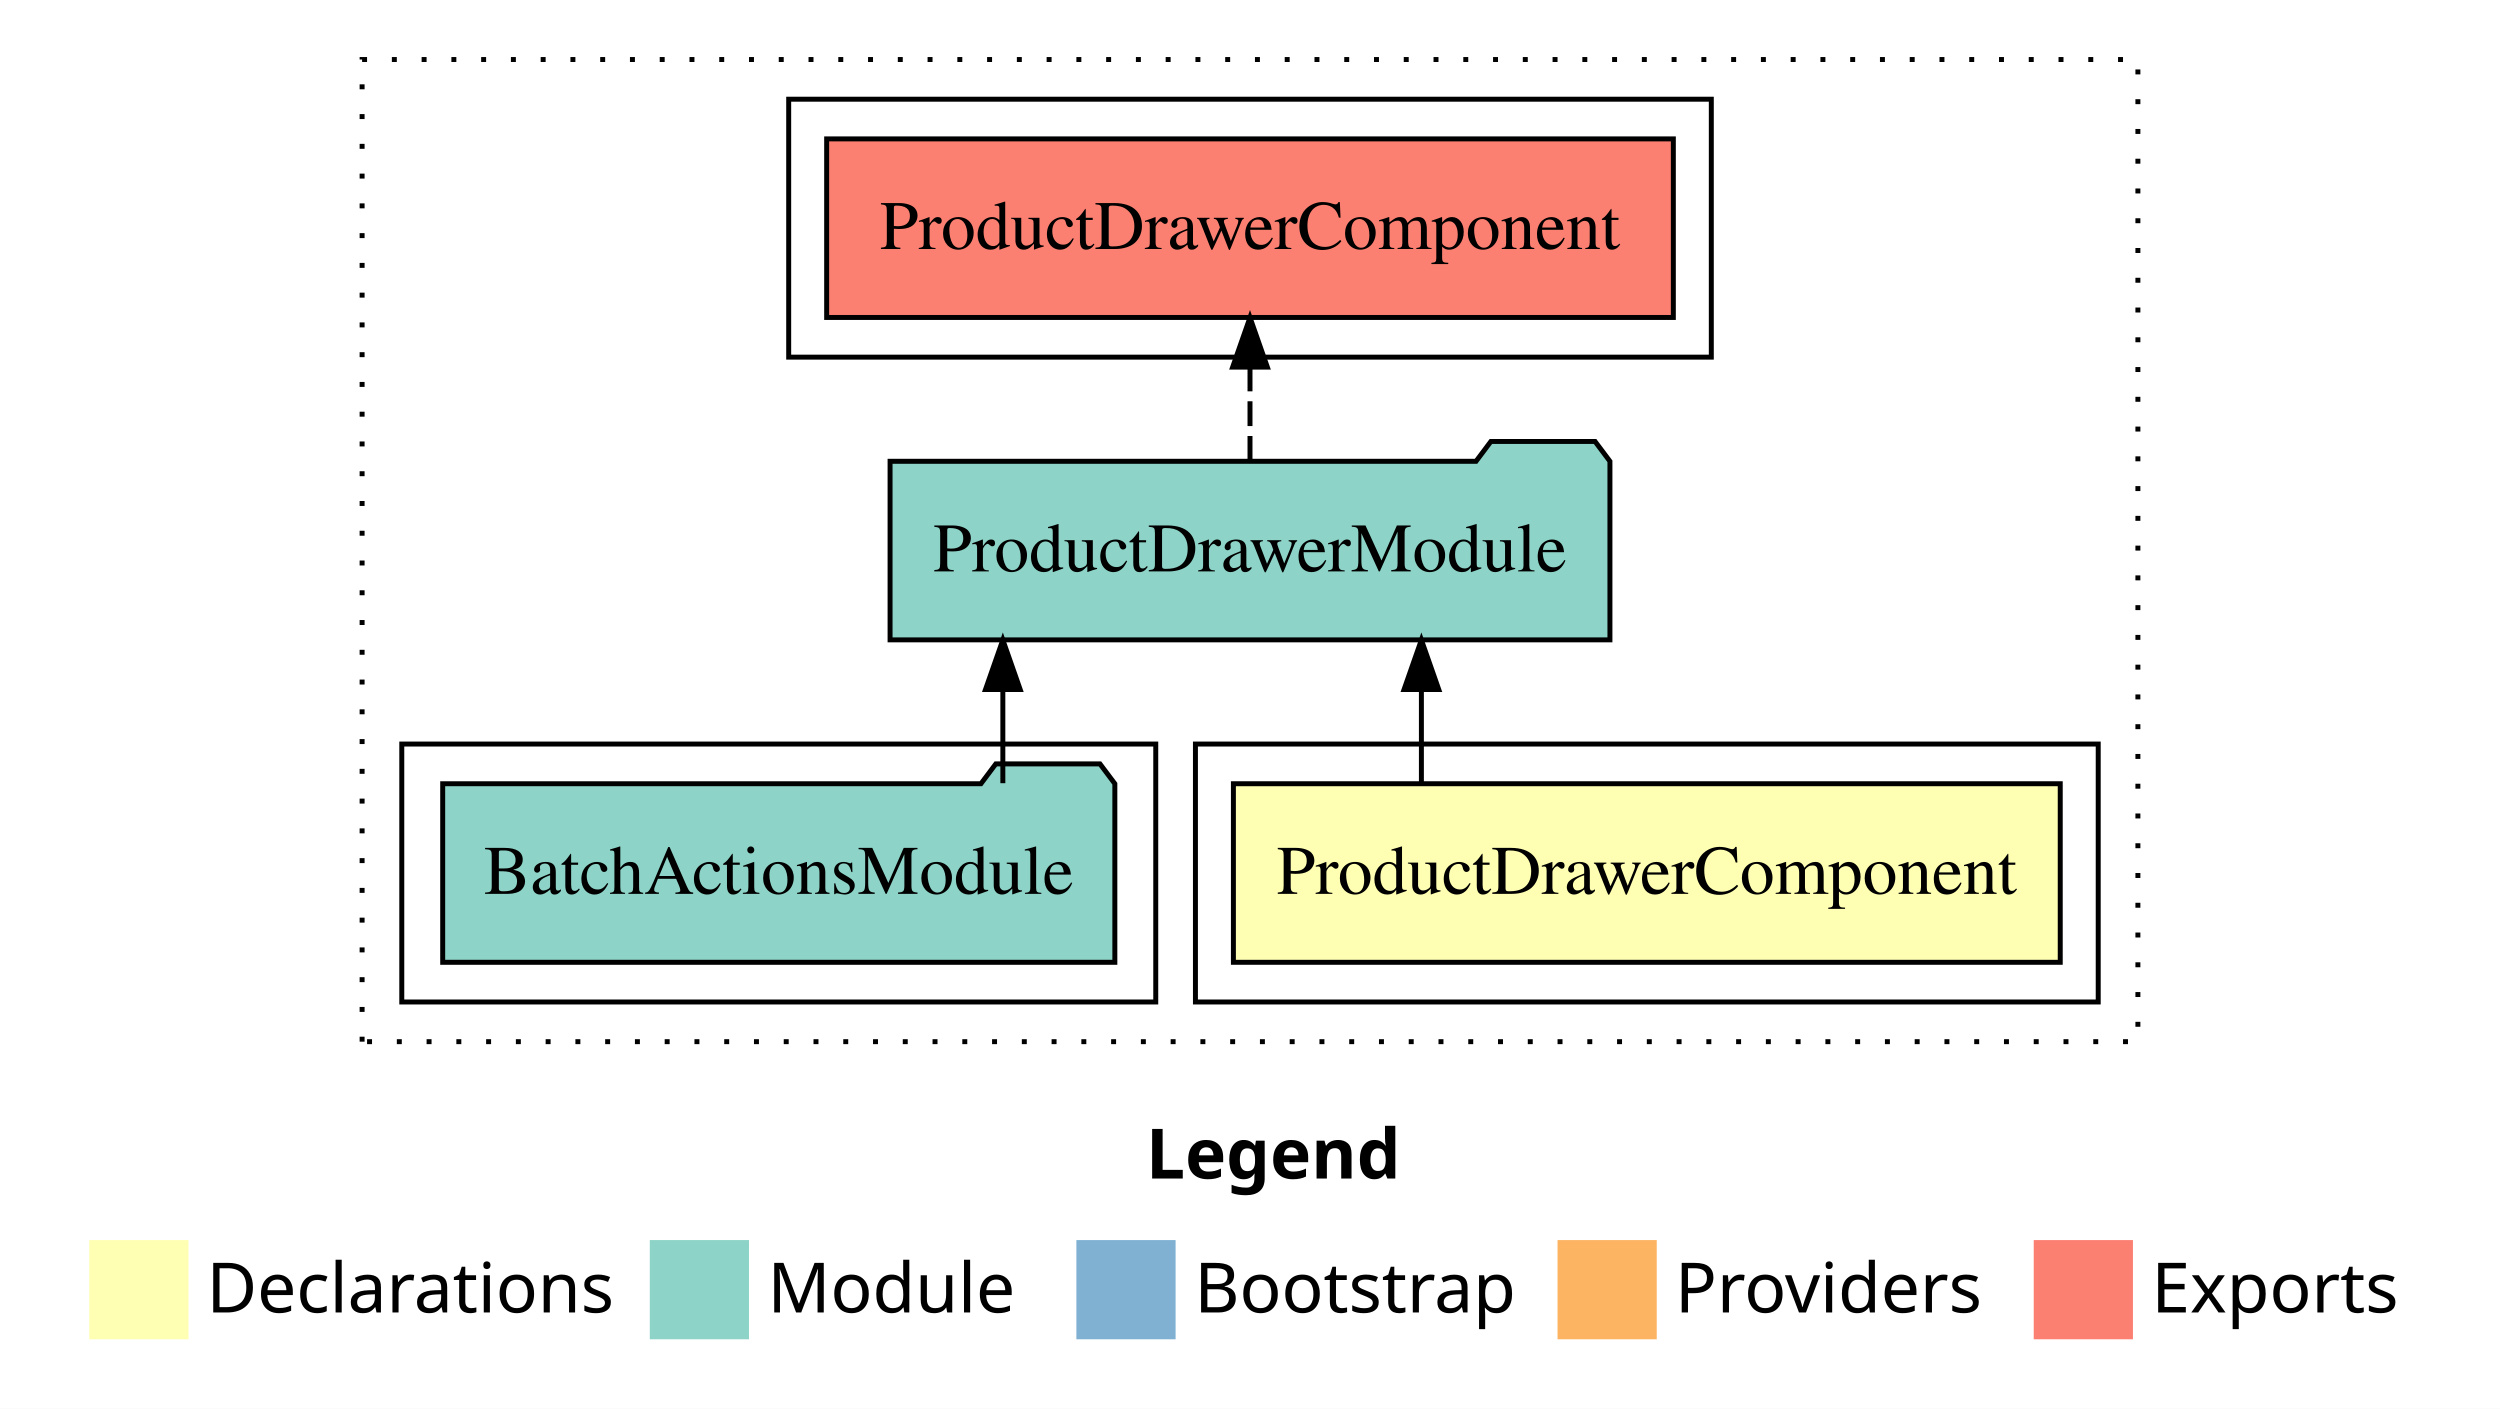
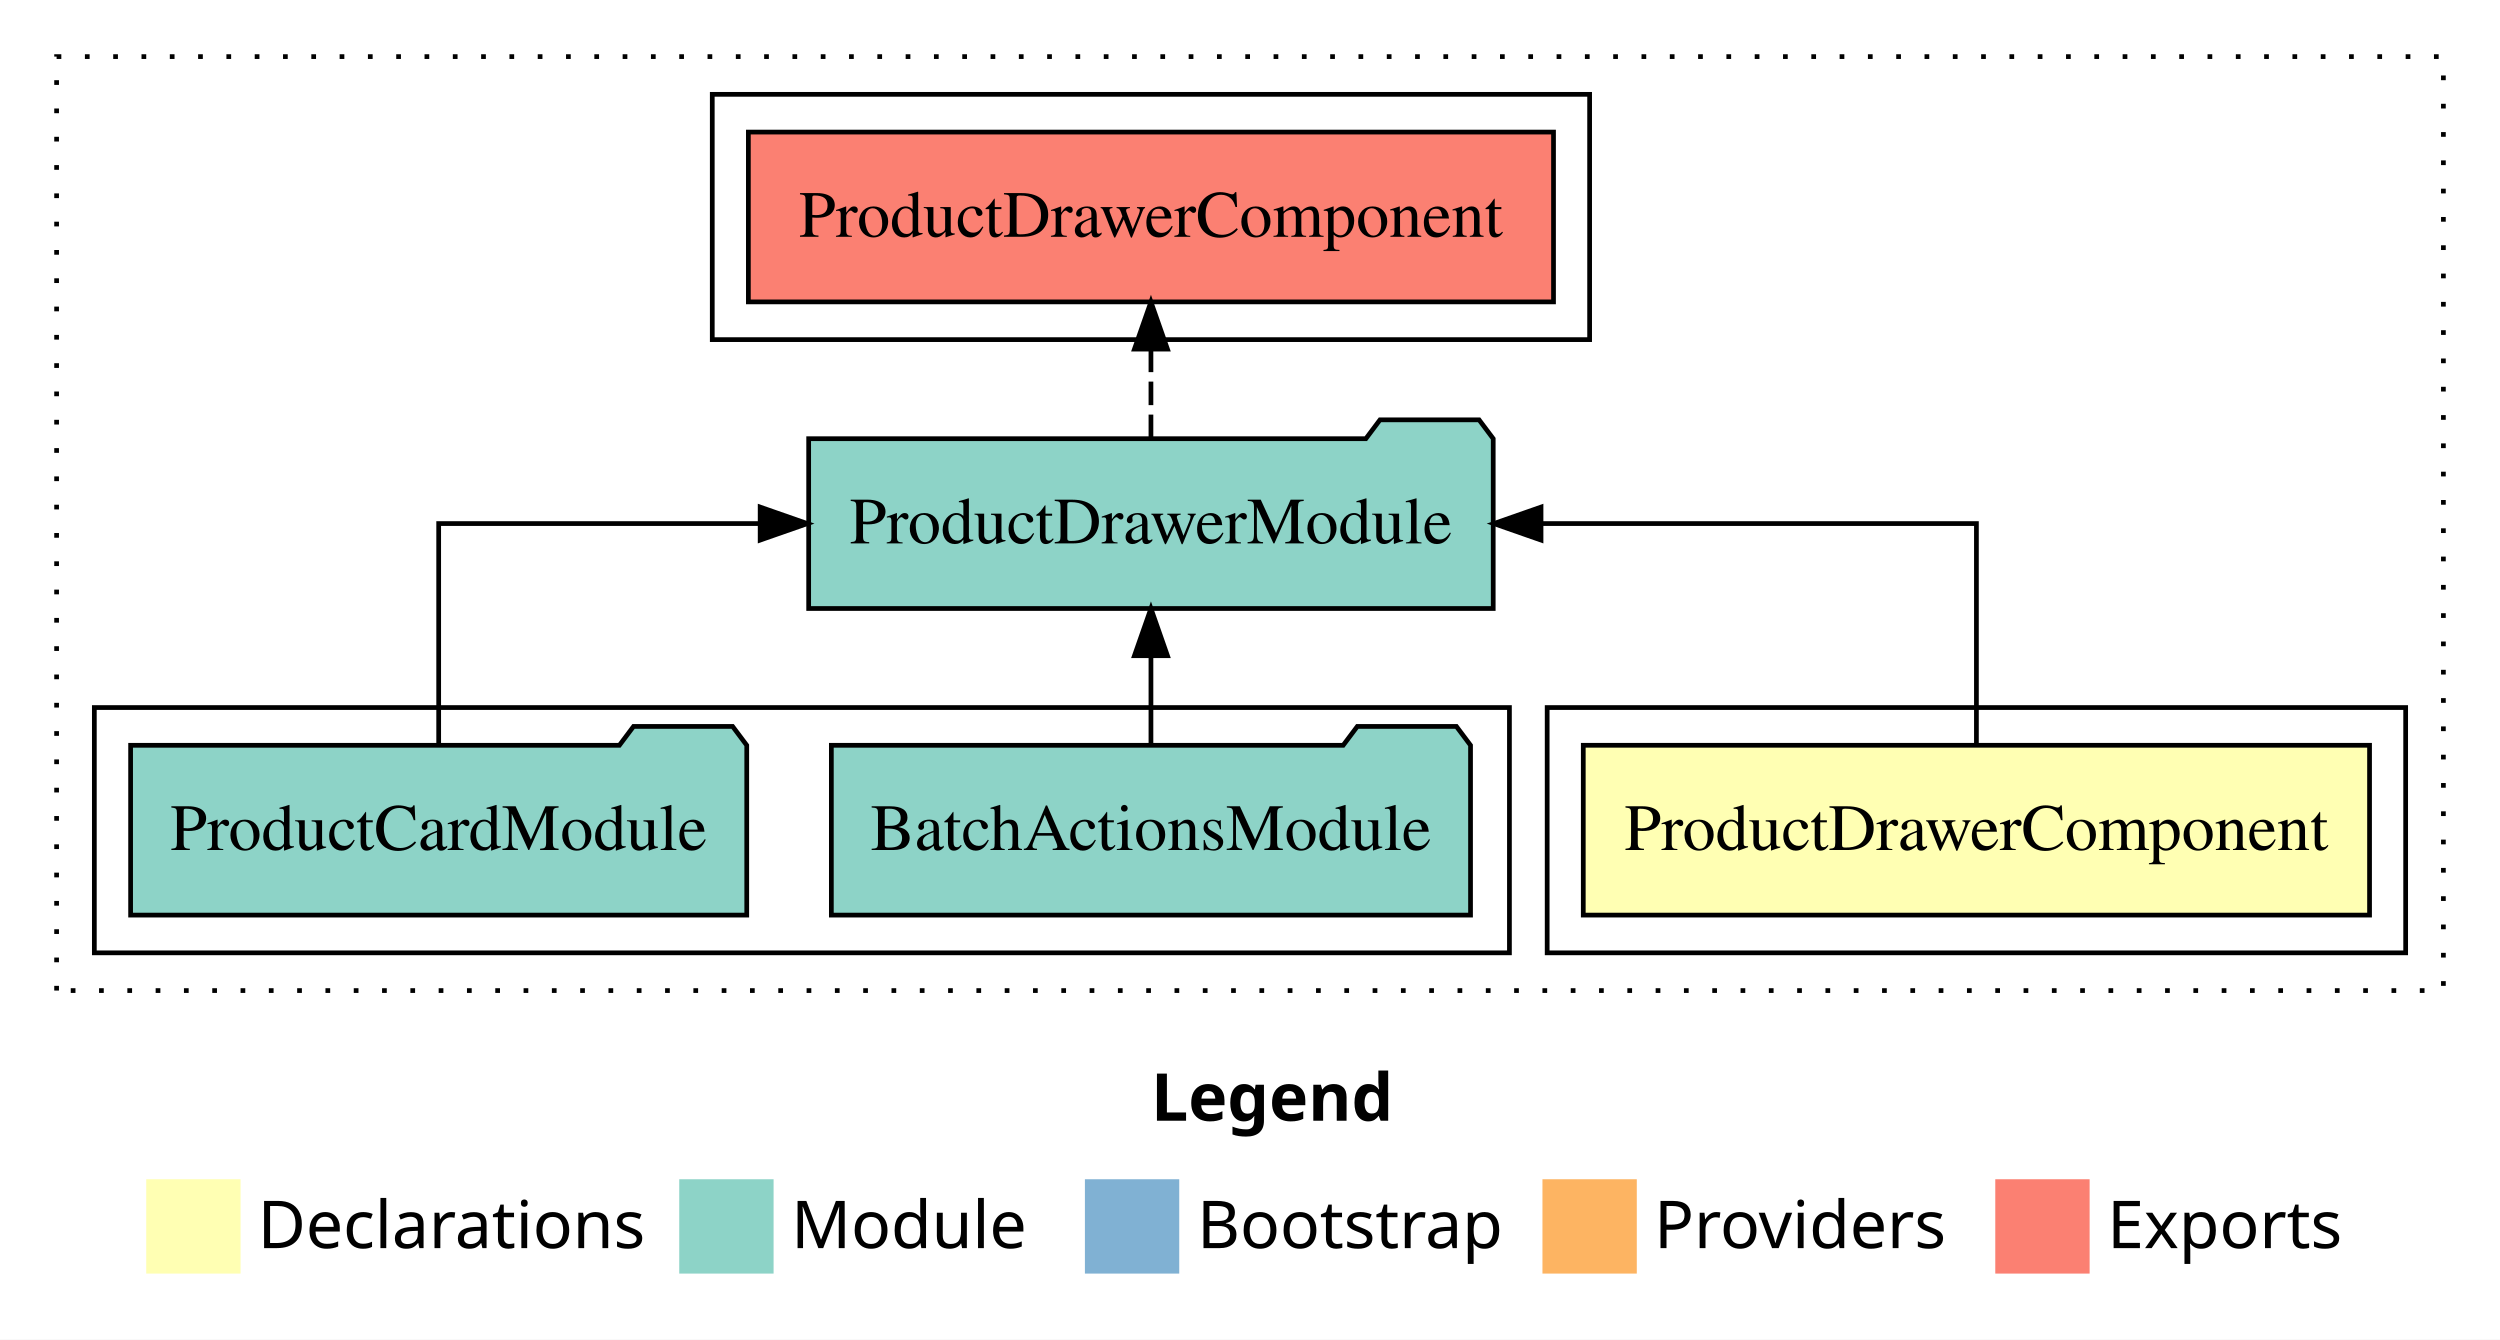
- <svg xmlns="http://www.w3.org/2000/svg" width="504pt" height="284pt" viewBox="0.00 0.00 504.00 284.00">
+ <svg xmlns="http://www.w3.org/2000/svg" width="530pt" height="284pt" viewBox="0.00 0.00 530.00 284.00">
  <g id="graph0" class="graph" transform="scale(1 1) rotate(0) translate(4 280)">
-     <polygon fill="#ffffff" stroke="transparent" points="-4,4 -4,-280 500,-280 500,4 -4,4" />
-     <text text-anchor="start" x="227.009" y="-42.4" font-family="sans-serif" font-weight="bold" font-size="14.00" fill="#000000">Legend</text>
-     <polygon fill="#ffffb3" stroke="transparent" points="14,-10 14,-30 34,-30 34,-10 14,-10" />
-     <text text-anchor="start" x="37.629" y="-15.4" font-family="sans-serif" font-size="14.00" fill="#000000">  Declarations</text>
-     <polygon fill="#8dd3c7" stroke="transparent" points="127,-10 127,-30 147,-30 147,-10 127,-10" />
-     <text text-anchor="start" x="150.725" y="-15.4" font-family="sans-serif" font-size="14.00" fill="#000000">  Module</text>
-     <polygon fill="#80b1d3" stroke="transparent" points="213,-10 213,-30 233,-30 233,-10 213,-10" />
-     <text text-anchor="start" x="236.781" y="-15.4" font-family="sans-serif" font-size="14.00" fill="#000000">  Bootstrap</text>
-     <polygon fill="#fdb462" stroke="transparent" points="310,-10 310,-30 330,-30 330,-10 310,-10" />
-     <text text-anchor="start" x="333.673" y="-15.4" font-family="sans-serif" font-size="14.00" fill="#000000">  Providers</text>
-     <polygon fill="#fb8072" stroke="transparent" points="406,-10 406,-30 426,-30 426,-10 406,-10" />
-     <text text-anchor="start" x="429.726" y="-15.4" font-family="sans-serif" font-size="14.00" fill="#000000">  Exports</text>
+     <polygon fill="#ffffff" stroke="transparent" points="-4,4 -4,-280 526,-280 526,4 -4,4" />
+     <text text-anchor="start" x="240.009" y="-42.4" font-family="sans-serif" font-weight="bold" font-size="14.00" fill="#000000">Legend</text>
+     <polygon fill="#ffffb3" stroke="transparent" points="27,-10 27,-30 47,-30 47,-10 27,-10" />
+     <text text-anchor="start" x="50.629" y="-15.4" font-family="sans-serif" font-size="14.00" fill="#000000">  Declarations</text>
+     <polygon fill="#8dd3c7" stroke="transparent" points="140,-10 140,-30 160,-30 160,-10 140,-10" />
+     <text text-anchor="start" x="163.725" y="-15.4" font-family="sans-serif" font-size="14.00" fill="#000000">  Module</text>
+     <polygon fill="#80b1d3" stroke="transparent" points="226,-10 226,-30 246,-30 246,-10 226,-10" />
+     <text text-anchor="start" x="249.781" y="-15.4" font-family="sans-serif" font-size="14.00" fill="#000000">  Bootstrap</text>
+     <polygon fill="#fdb462" stroke="transparent" points="323,-10 323,-30 343,-30 343,-10 323,-10" />
+     <text text-anchor="start" x="346.673" y="-15.4" font-family="sans-serif" font-size="14.00" fill="#000000">  Providers</text>
+     <polygon fill="#fb8072" stroke="transparent" points="419,-10 419,-30 439,-30 439,-10 419,-10" />
+     <text text-anchor="start" x="442.726" y="-15.4" font-family="sans-serif" font-size="14.00" fill="#000000">  Exports</text>
    <g id="clust1" class="cluster">
-       <polygon fill="none" stroke="#000000" stroke-dasharray="1,5" points="69,-70 69,-268 427,-268 427,-70 69,-70" />
+       <polygon fill="none" stroke="#000000" stroke-dasharray="1,5" points="8,-70 8,-268 514,-268 514,-70 8,-70" />
    </g>
    <g id="clust2" class="cluster">
-       <polygon fill="none" stroke="#000000" points="237,-78 237,-130 419,-130 419,-78 237,-78" />
+       <polygon fill="none" stroke="#000000" points="324,-78 324,-130 506,-130 506,-78 324,-78" />
    </g>
    <g id="clust4" class="cluster">
-       <polygon fill="none" stroke="#000000" points="77,-78 77,-130 229,-130 229,-78 77,-78" />
+       <polygon fill="none" stroke="#000000" points="16,-78 16,-130 316,-130 316,-78 16,-78" />
    </g>
    <g id="clust5" class="cluster">
-       <polygon fill="none" stroke="#000000" points="155,-208 155,-260 341,-260 341,-208 155,-208" />
+       <polygon fill="none" stroke="#000000" points="147,-208 147,-260 333,-260 333,-208 147,-208" />
    </g>
    <g id="node1" class="node">
-       <polygon fill="#ffffb3" stroke="#000000" points="411.344,-122 244.655,-122 244.655,-86 411.344,-86 411.344,-122" />
-       <text text-anchor="middle" x="328" y="-99.8" font-family="Times,serif" font-size="14.00" fill="#000000">ProductDrawerComponent</text>
+       <polygon fill="#ffffb3" stroke="#000000" points="498.344,-122 331.656,-122 331.656,-86 498.344,-86 498.344,-122" />
+       <text text-anchor="middle" x="415" y="-99.8" font-family="Times,serif" font-size="14.00" fill="#000000">ProductDrawerComponent</text>
    </g>
    <g id="node2" class="node">
-       <polygon fill="#8dd3c7" stroke="#000000" points="320.562,-187 317.562,-191 296.562,-191 293.562,-187 175.438,-187 175.438,-151 320.562,-151 320.562,-187" />
-       <text text-anchor="middle" x="248" y="-164.8" font-family="Times,serif" font-size="14.00" fill="#000000">ProductDrawerModule</text>
+       <polygon fill="#8dd3c7" stroke="#000000" points="312.562,-187 309.562,-191 288.562,-191 285.562,-187 167.438,-187 167.438,-151 312.562,-151 312.562,-187" />
+       <text text-anchor="middle" x="240" y="-164.8" font-family="Times,serif" font-size="14.00" fill="#000000">ProductDrawerModule</text>
    </g>
    <g id="edge1" class="edge">
-       <path fill="none" stroke="#000000" d="M282.554,-122.106C282.554,-122.106 282.554,-140.991 282.554,-140.991" />
-       <polygon fill="#000000" stroke="#000000" points="279.054,-140.991 282.554,-150.991 286.054,-140.991 279.054,-140.991" />
+       <path fill="none" stroke="#000000" d="M415,-122.106C415,-141.339 415,-169 415,-169 415,-169 322.695,-169 322.695,-169" />
+       <polygon fill="#000000" stroke="#000000" points="322.695,-165.5 312.695,-169 322.695,-172.5 322.695,-165.5" />
+     </g>
+     <g id="node5" class="node">
+       <polygon fill="#fb8072" stroke="#000000" points="325.345,-252 154.655,-252 154.655,-216 325.345,-216 325.345,-252" />
+       <text text-anchor="middle" x="240" y="-229.8" font-family="Times,serif" font-size="14.00" fill="#000000">ProductDrawerComponent </text>
+     </g>
+     <g id="edge4" class="edge">
+       <path fill="none" stroke="#000000" stroke-dasharray="5,2" d="M240,-187.106C240,-187.106 240,-205.991 240,-205.991" />
+       <polygon fill="#000000" stroke="#000000" points="236.5,-205.991 240,-215.991 243.5,-205.991 236.5,-205.991" />
+     </g>
+     <g id="node3" class="node">
+       <polygon fill="#8dd3c7" stroke="#000000" points="307.753,-122 304.753,-126 283.753,-126 280.753,-122 172.247,-122 172.247,-86 307.753,-86 307.753,-122" />
+       <text text-anchor="middle" x="240" y="-99.8" font-family="Times,serif" font-size="14.00" fill="#000000">BatchActionsModule</text>
+     </g>
+     <g id="edge2" class="edge">
+       <path fill="none" stroke="#000000" d="M240,-122.106C240,-122.106 240,-140.991 240,-140.991" />
+       <polygon fill="#000000" stroke="#000000" points="236.5,-140.991 240,-150.991 243.5,-140.991 236.5,-140.991" />
    </g>
    <g id="node4" class="node">
-       <polygon fill="#fb8072" stroke="#000000" points="333.345,-252 162.655,-252 162.655,-216 333.345,-216 333.345,-252" />
-       <text text-anchor="middle" x="248" y="-229.8" font-family="Times,serif" font-size="14.00" fill="#000000">ProductDrawerComponent </text>
+       <polygon fill="#8dd3c7" stroke="#000000" points="154.31,-122 151.31,-126 130.31,-126 127.31,-122 23.69,-122 23.69,-86 154.31,-86 154.31,-122" />
+       <text text-anchor="middle" x="89" y="-99.8" font-family="Times,serif" font-size="14.00" fill="#000000">ProductCardModule</text>
    </g>
    <g id="edge3" class="edge">
-       <path fill="none" stroke="#000000" stroke-dasharray="5,2" d="M248,-187.106C248,-187.106 248,-205.991 248,-205.991" />
-       <polygon fill="#000000" stroke="#000000" points="244.5,-205.991 248,-215.991 251.5,-205.991 244.5,-205.991" />
-     </g>
-     <g id="node3" class="node">
-       <polygon fill="#8dd3c7" stroke="#000000" points="220.753,-122 217.753,-126 196.753,-126 193.753,-122 85.247,-122 85.247,-86 220.753,-86 220.753,-122" />
-       <text text-anchor="middle" x="153" y="-99.8" font-family="Times,serif" font-size="14.00" fill="#000000">BatchActionsModule</text>
-     </g>
-     <g id="edge2" class="edge">
-       <path fill="none" stroke="#000000" d="M198.173,-122.106C198.173,-122.106 198.173,-140.991 198.173,-140.991" />
-       <polygon fill="#000000" stroke="#000000" points="194.673,-140.991 198.173,-150.991 201.673,-140.991 194.673,-140.991" />
+       <path fill="none" stroke="#000000" d="M89,-122.106C89,-141.339 89,-169 89,-169 89,-169 157.154,-169 157.154,-169" />
+       <polygon fill="#000000" stroke="#000000" points="157.154,-172.5 167.154,-169 157.154,-165.5 157.154,-172.5" />
    </g>
  </g>
</svg>
